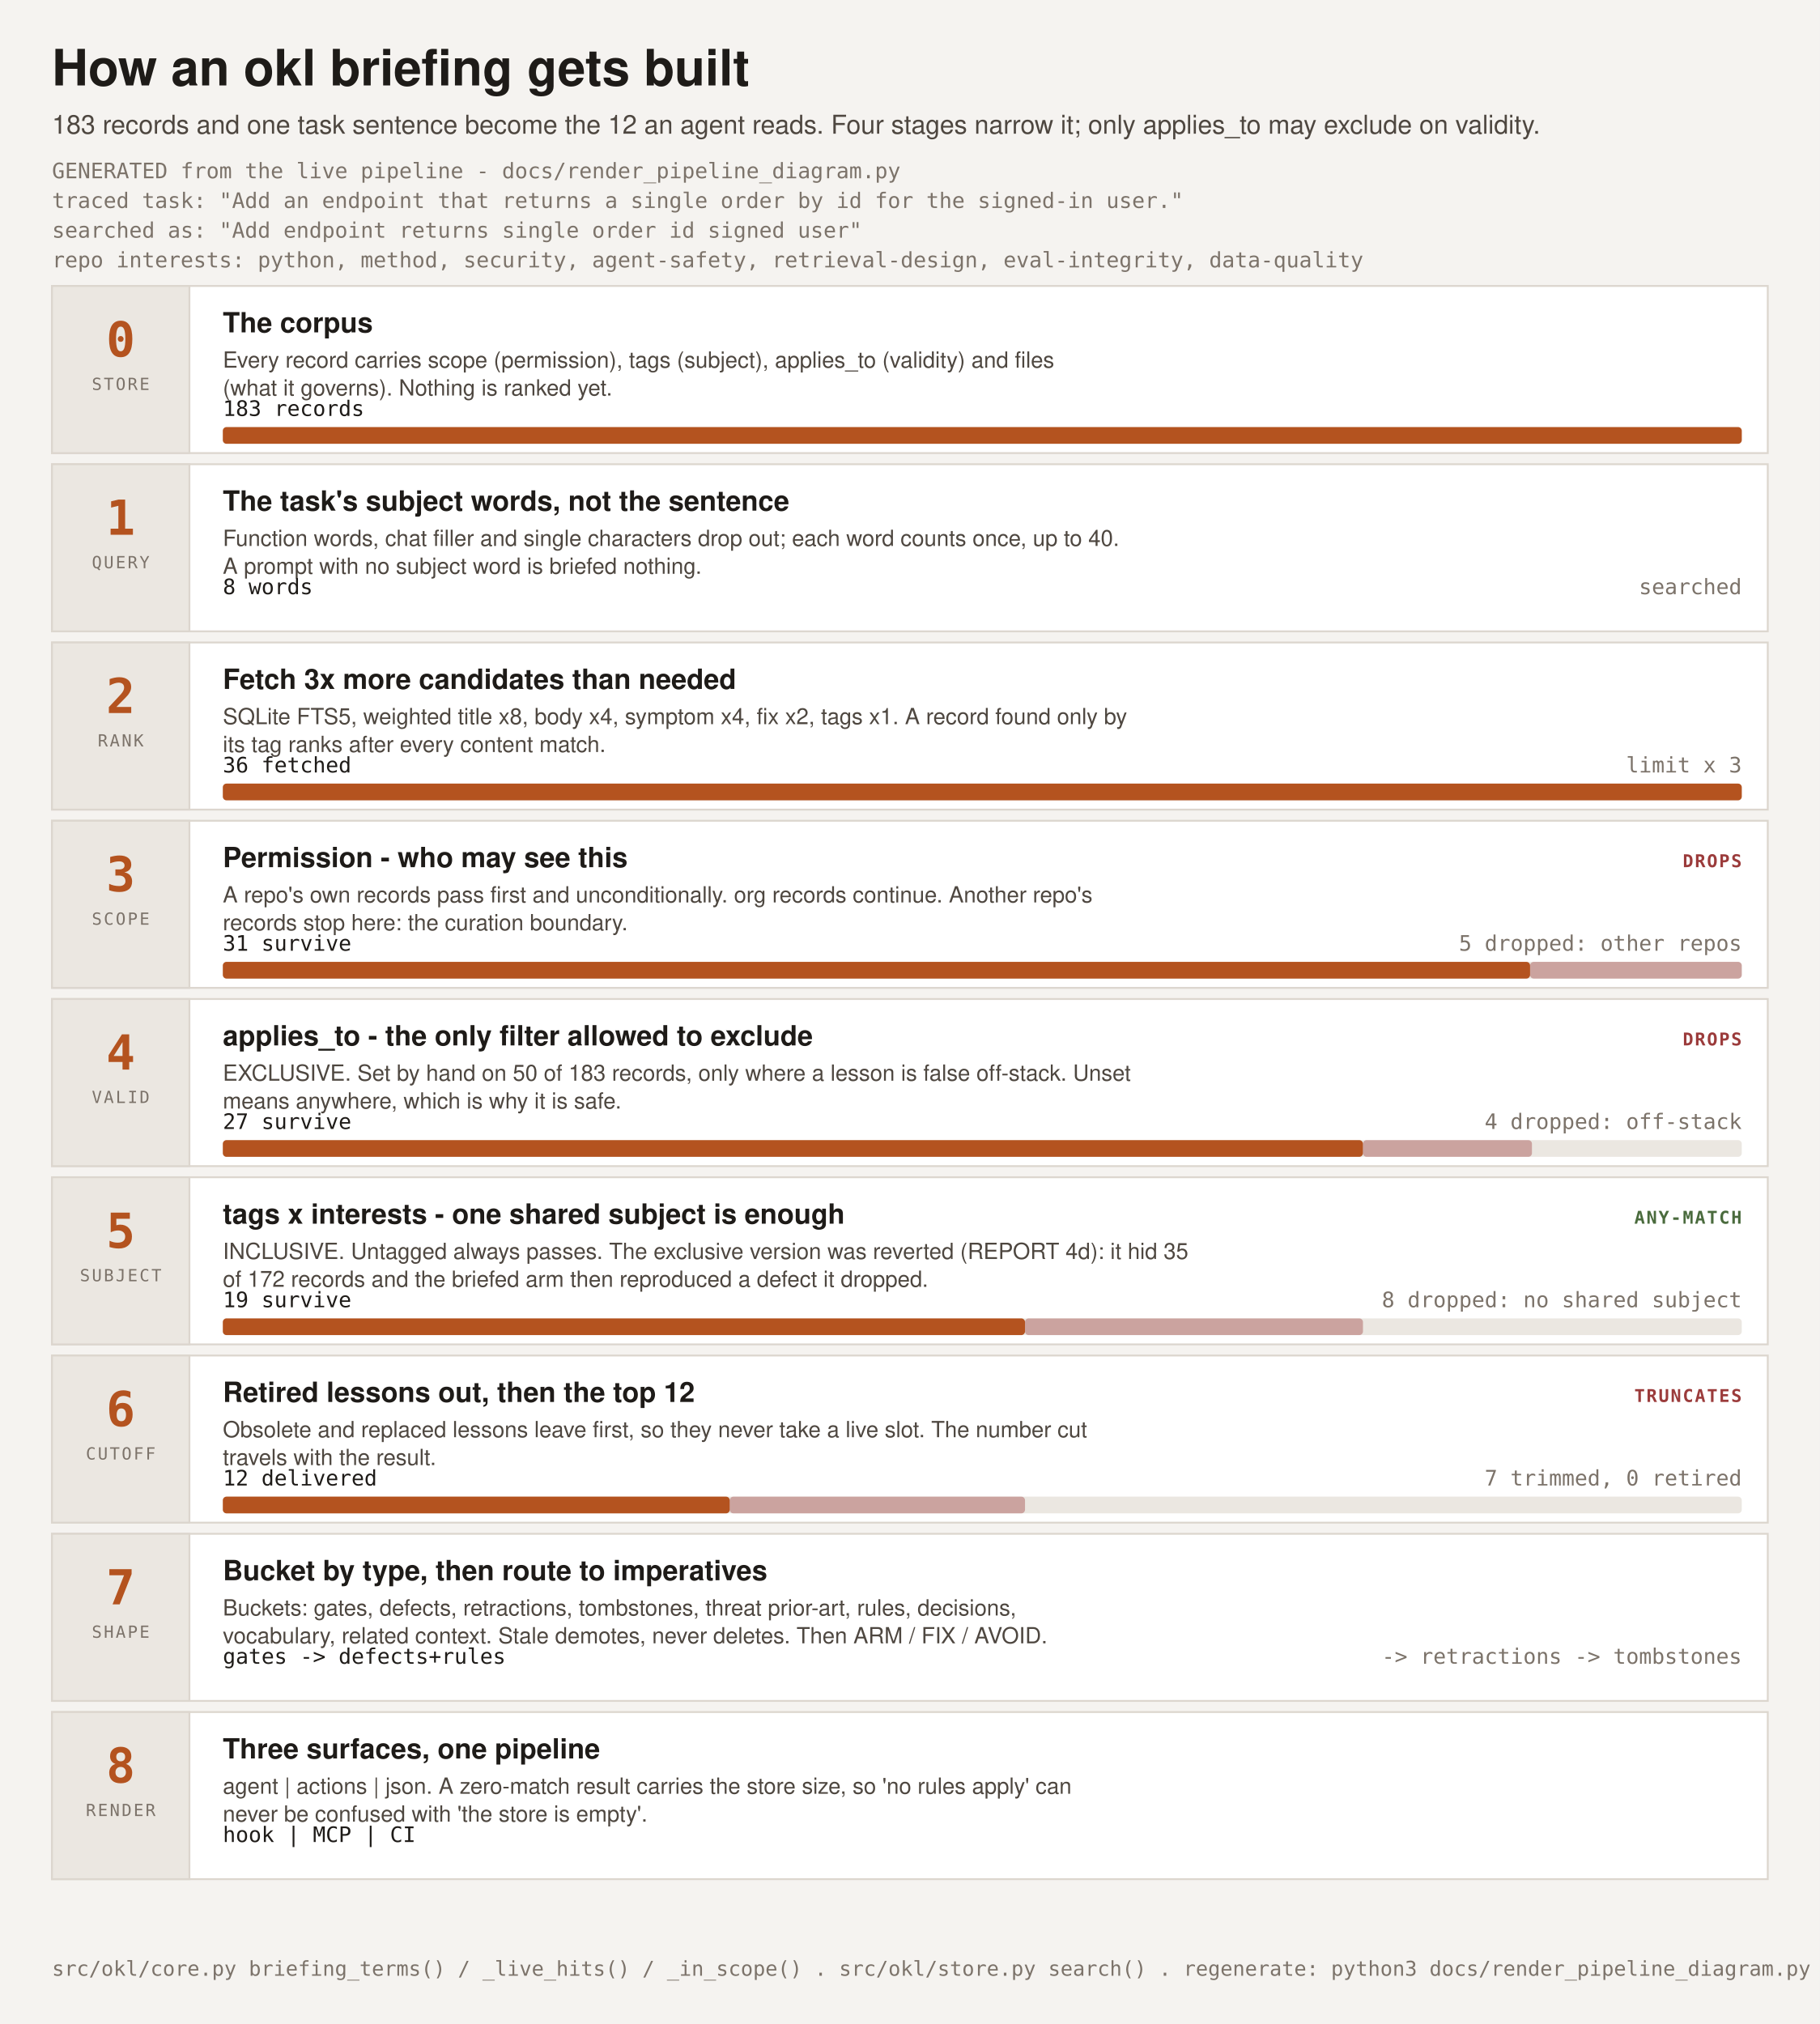
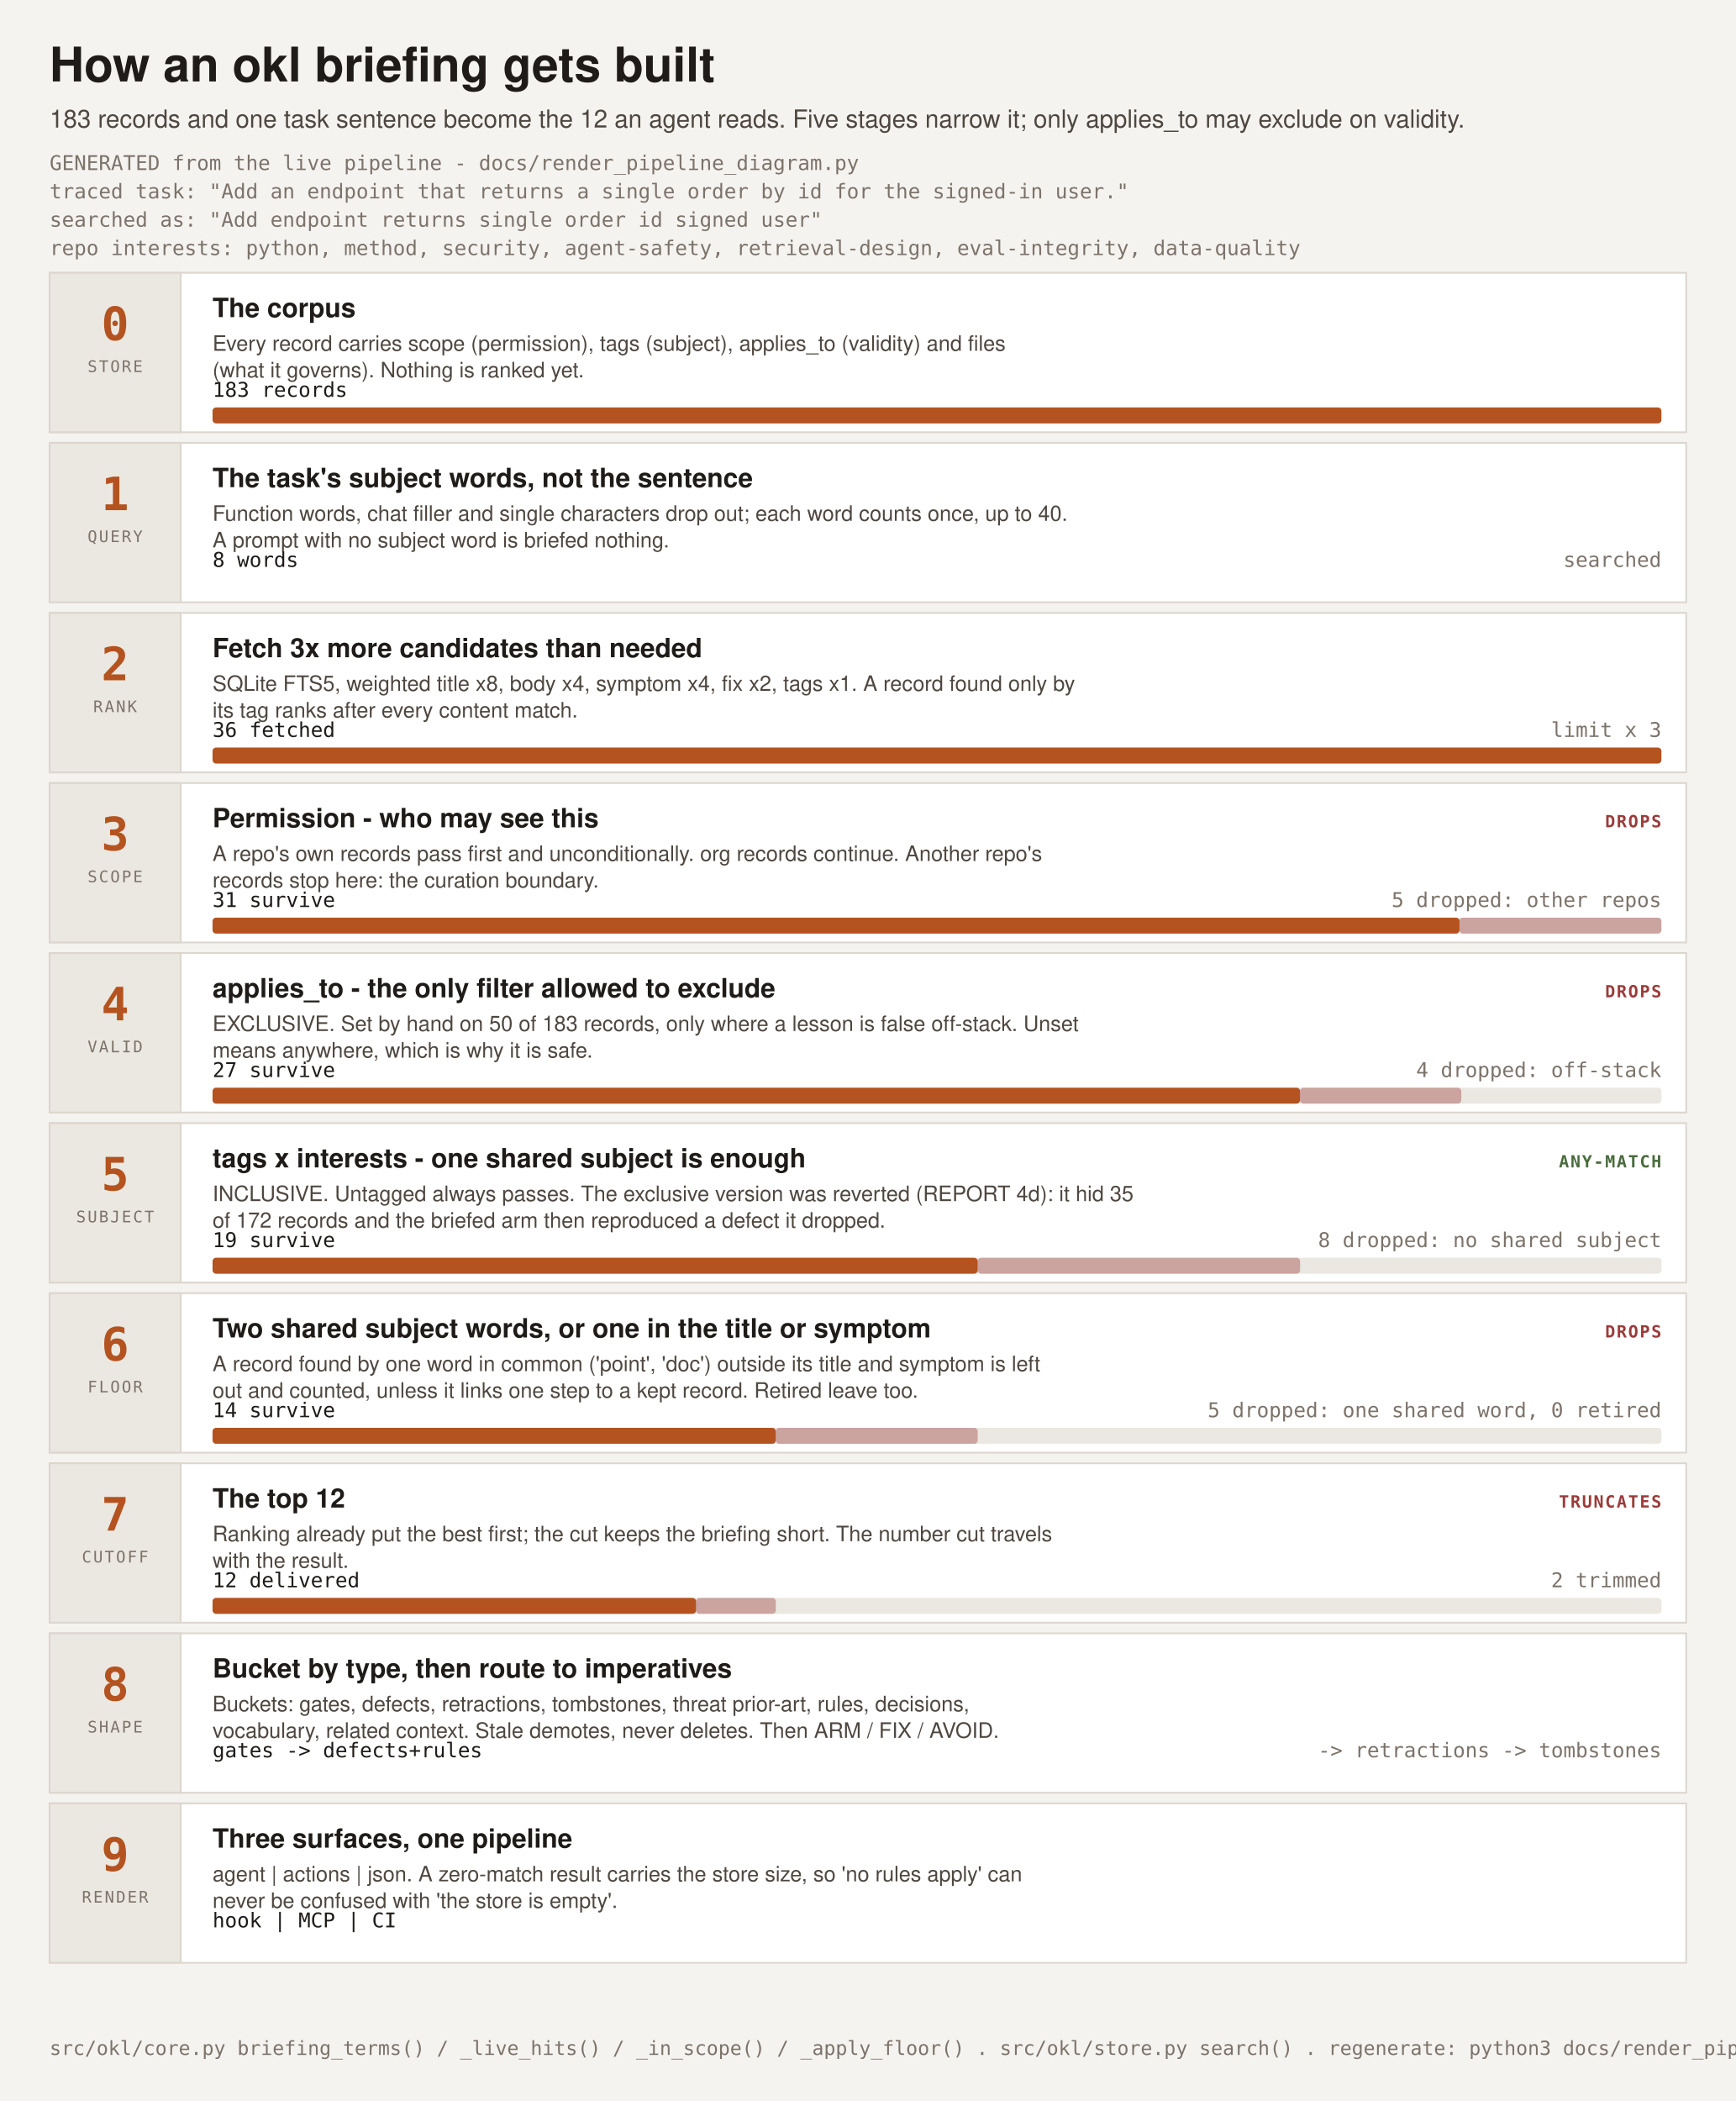
- <svg xmlns="http://www.w3.org/2000/svg" width="980" height="1090" viewBox="0 0 980 1090" font-family="ui-sans-serif,-apple-system,Segoe UI,Helvetica,Arial,sans-serif">
-   <rect width="980" height="1090" fill="#F5F3F0" />
+ <svg xmlns="http://www.w3.org/2000/svg" width="980" height="1186" viewBox="0 0 980 1186" font-family="ui-sans-serif,-apple-system,Segoe UI,Helvetica,Arial,sans-serif">
+   <rect width="980" height="1186" fill="#F5F3F0" />
  <text x="28" y="46" font-size="27" font-weight="700" fill="#1E1B18">How an okl briefing gets built</text>
-   <text x="28" y="72" font-size="14" fill="#4E4740">183 records and one task sentence become the 12 an agent reads. Four stages narrow it; only applies_to may exclude on validity.</text>
+   <text x="28" y="72" font-size="14" fill="#4E4740">183 records and one task sentence become the 12 an agent reads. Five stages narrow it; only applies_to may exclude on validity.</text>
  <text x="28" y="96" font-size="11.5" font-family="ui-monospace,SFMono-Regular,Menlo,Consolas,monospace" fill="#7C736A">GENERATED from the live pipeline - docs/render_pipeline_diagram.py</text>
  <text x="28" y="112" font-size="11.5" font-family="ui-monospace,SFMono-Regular,Menlo,Consolas,monospace" fill="#7C736A">traced task: "Add an endpoint that returns a single order by id for the signed-in user."</text>
  <text x="28" y="128" font-size="11.5" font-family="ui-monospace,SFMono-Regular,Menlo,Consolas,monospace" fill="#7C736A">searched as: "Add endpoint returns single order id signed user"</text>
  <text x="28" y="144" font-size="11.5" font-family="ui-monospace,SFMono-Regular,Menlo,Consolas,monospace" fill="#7C736A">repo interests: python, method, security, agent-safety, retrieval-design, eval-integrity, data-quality</text>
  <rect x="28" y="154" width="924" height="90" fill="#FFFFFF" stroke="#DCD6CE" />
  <rect x="28" y="154" width="74" height="90" fill="#EBE7E1" stroke="#DCD6CE" />
  <text x="65" y="192" font-size="26" font-weight="700" fill="#B4531F" font-family="ui-monospace,SFMono-Regular,Menlo,Consolas,monospace" text-anchor="middle">0</text>
  <text x="65" y="210" font-size="9" fill="#7C736A" font-family="ui-monospace,SFMono-Regular,Menlo,Consolas,monospace" text-anchor="middle" letter-spacing="1">STORE</text>
  <text x="120" y="179" font-size="15" font-weight="600" fill="#1E1B18">The corpus</text>
  <text x="120" y="198" font-size="12" fill="#4E4740">Every record carries scope (permission), tags (subject), applies_to (validity) and files</text>
  <text x="120" y="213" font-size="12" fill="#4E4740">(what it governs). Nothing is ranked yet.</text>
  <text x="120" y="224" font-size="11.5" font-family="ui-monospace,SFMono-Regular,Menlo,Consolas,monospace" fill="#1E1B18" font-weight="500">183 records</text>
  <rect x="120" y="230" width="818" height="9" rx="2" fill="#EBE7E1" />
  <rect x="120" y="230" width="818" height="9" rx="2" fill="#B4531F" />
  <rect x="28" y="250" width="924" height="90" fill="#FFFFFF" stroke="#DCD6CE" />
  <rect x="28" y="250" width="74" height="90" fill="#EBE7E1" stroke="#DCD6CE" />
  <text x="65" y="288" font-size="26" font-weight="700" fill="#B4531F" font-family="ui-monospace,SFMono-Regular,Menlo,Consolas,monospace" text-anchor="middle">1</text>
  <text x="65" y="306" font-size="9" fill="#7C736A" font-family="ui-monospace,SFMono-Regular,Menlo,Consolas,monospace" text-anchor="middle" letter-spacing="1">QUERY</text>
  <text x="120" y="275" font-size="15" font-weight="600" fill="#1E1B18">The task's subject words, not the sentence</text>
  <text x="120" y="294" font-size="12" fill="#4E4740">Function words, chat filler and single characters drop out; each word counts once, up to 40.</text>
  <text x="120" y="309" font-size="12" fill="#4E4740">A prompt with no subject word is briefed nothing.</text>
  <text x="120" y="320" font-size="11.5" font-family="ui-monospace,SFMono-Regular,Menlo,Consolas,monospace" fill="#1E1B18" font-weight="500">8 words</text>
  <text x="938" y="320" font-size="11.5" font-family="ui-monospace,SFMono-Regular,Menlo,Consolas,monospace" fill="#7C736A" text-anchor="end">searched</text>
  <rect x="28" y="346" width="924" height="90" fill="#FFFFFF" stroke="#DCD6CE" />
  <rect x="28" y="346" width="74" height="90" fill="#EBE7E1" stroke="#DCD6CE" />
  <text x="65" y="384" font-size="26" font-weight="700" fill="#B4531F" font-family="ui-monospace,SFMono-Regular,Menlo,Consolas,monospace" text-anchor="middle">2</text>
  <text x="65" y="402" font-size="9" fill="#7C736A" font-family="ui-monospace,SFMono-Regular,Menlo,Consolas,monospace" text-anchor="middle" letter-spacing="1">RANK</text>
  <text x="120" y="371" font-size="15" font-weight="600" fill="#1E1B18">Fetch 3x more candidates than needed</text>
  <text x="120" y="390" font-size="12" fill="#4E4740">SQLite FTS5, weighted title x8, body x4, symptom x4, fix x2, tags x1. A record found only by</text>
  <text x="120" y="405" font-size="12" fill="#4E4740">its tag ranks after every content match.</text>
  <text x="120" y="416" font-size="11.5" font-family="ui-monospace,SFMono-Regular,Menlo,Consolas,monospace" fill="#1E1B18" font-weight="500">36 fetched</text>
  <text x="938" y="416" font-size="11.5" font-family="ui-monospace,SFMono-Regular,Menlo,Consolas,monospace" fill="#7C736A" text-anchor="end">limit x 3</text>
  <rect x="120" y="422" width="818" height="9" rx="2" fill="#EBE7E1" />
  <rect x="120" y="422" width="818" height="9" rx="2" fill="#B4531F" />
  <rect x="28" y="442" width="924" height="90" fill="#FFFFFF" stroke="#DCD6CE" />
  <rect x="28" y="442" width="74" height="90" fill="#EBE7E1" stroke="#DCD6CE" />
  <text x="65" y="480" font-size="26" font-weight="700" fill="#B4531F" font-family="ui-monospace,SFMono-Regular,Menlo,Consolas,monospace" text-anchor="middle">3</text>
  <text x="65" y="498" font-size="9" fill="#7C736A" font-family="ui-monospace,SFMono-Regular,Menlo,Consolas,monospace" text-anchor="middle" letter-spacing="1">SCOPE</text>
  <text x="120" y="467" font-size="15" font-weight="600" fill="#1E1B18">Permission - who may see this</text>
  <text x="120" y="486" font-size="12" fill="#4E4740">A repo's own records pass first and unconditionally. org records continue. Another repo's</text>
  <text x="120" y="501" font-size="12" fill="#4E4740">records stop here: the curation boundary.</text>
  <text x="938" y="467" font-size="9.5" fill="#9B3B3B" font-family="ui-monospace,SFMono-Regular,Menlo,Consolas,monospace" font-weight="700" text-anchor="end" letter-spacing="0.8">DROPS</text>
  <text x="120" y="512" font-size="11.5" font-family="ui-monospace,SFMono-Regular,Menlo,Consolas,monospace" fill="#1E1B18" font-weight="500">31 survive</text>
  <text x="938" y="512" font-size="11.5" font-family="ui-monospace,SFMono-Regular,Menlo,Consolas,monospace" fill="#7C736A" text-anchor="end">5 dropped: other repos</text>
  <rect x="120" y="518" width="818" height="9" rx="2" fill="#EBE7E1" />
  <rect x="120" y="518" width="704" height="9" rx="2" fill="#B4531F" />
  <rect x="824" y="518" width="114" height="9" rx="2" fill="#9B3B3B" opacity="0.4" />
  <rect x="28" y="538" width="924" height="90" fill="#FFFFFF" stroke="#DCD6CE" />
  <rect x="28" y="538" width="74" height="90" fill="#EBE7E1" stroke="#DCD6CE" />
  <text x="65" y="576" font-size="26" font-weight="700" fill="#B4531F" font-family="ui-monospace,SFMono-Regular,Menlo,Consolas,monospace" text-anchor="middle">4</text>
  <text x="65" y="594" font-size="9" fill="#7C736A" font-family="ui-monospace,SFMono-Regular,Menlo,Consolas,monospace" text-anchor="middle" letter-spacing="1">VALID</text>
  <text x="120" y="563" font-size="15" font-weight="600" fill="#1E1B18">applies_to - the only filter allowed to exclude</text>
  <text x="120" y="582" font-size="12" fill="#4E4740">EXCLUSIVE. Set by hand on 50 of 183 records, only where a lesson is false off-stack. Unset</text>
  <text x="120" y="597" font-size="12" fill="#4E4740">means anywhere, which is why it is safe.</text>
  <text x="938" y="563" font-size="9.5" fill="#9B3B3B" font-family="ui-monospace,SFMono-Regular,Menlo,Consolas,monospace" font-weight="700" text-anchor="end" letter-spacing="0.8">DROPS</text>
  <text x="120" y="608" font-size="11.5" font-family="ui-monospace,SFMono-Regular,Menlo,Consolas,monospace" fill="#1E1B18" font-weight="500">27 survive</text>
  <text x="938" y="608" font-size="11.5" font-family="ui-monospace,SFMono-Regular,Menlo,Consolas,monospace" fill="#7C736A" text-anchor="end">4 dropped: off-stack</text>
  <rect x="120" y="614" width="818" height="9" rx="2" fill="#EBE7E1" />
  <rect x="120" y="614" width="614" height="9" rx="2" fill="#B4531F" />
  <rect x="734" y="614" width="91" height="9" rx="2" fill="#9B3B3B" opacity="0.4" />
  <rect x="28" y="634" width="924" height="90" fill="#FFFFFF" stroke="#DCD6CE" />
  <rect x="28" y="634" width="74" height="90" fill="#EBE7E1" stroke="#DCD6CE" />
  <text x="65" y="672" font-size="26" font-weight="700" fill="#B4531F" font-family="ui-monospace,SFMono-Regular,Menlo,Consolas,monospace" text-anchor="middle">5</text>
  <text x="65" y="690" font-size="9" fill="#7C736A" font-family="ui-monospace,SFMono-Regular,Menlo,Consolas,monospace" text-anchor="middle" letter-spacing="1">SUBJECT</text>
  <text x="120" y="659" font-size="15" font-weight="600" fill="#1E1B18">tags x interests - one shared subject is enough</text>
  <text x="120" y="678" font-size="12" fill="#4E4740">INCLUSIVE. Untagged always passes. The exclusive version was reverted (REPORT 4d): it hid 35</text>
  <text x="120" y="693" font-size="12" fill="#4E4740">of 172 records and the briefed arm then reproduced a defect it dropped.</text>
  <text x="938" y="659" font-size="9.5" fill="#4A6B3D" font-family="ui-monospace,SFMono-Regular,Menlo,Consolas,monospace" font-weight="700" text-anchor="end" letter-spacing="0.8">ANY-MATCH</text>
  <text x="120" y="704" font-size="11.5" font-family="ui-monospace,SFMono-Regular,Menlo,Consolas,monospace" fill="#1E1B18" font-weight="500">19 survive</text>
  <text x="938" y="704" font-size="11.5" font-family="ui-monospace,SFMono-Regular,Menlo,Consolas,monospace" fill="#7C736A" text-anchor="end">8 dropped: no shared subject</text>
  <rect x="120" y="710" width="818" height="9" rx="2" fill="#EBE7E1" />
  <rect x="120" y="710" width="432" height="9" rx="2" fill="#B4531F" />
  <rect x="552" y="710" width="182" height="9" rx="2" fill="#9B3B3B" opacity="0.4" />
  <rect x="28" y="730" width="924" height="90" fill="#FFFFFF" stroke="#DCD6CE" />
  <rect x="28" y="730" width="74" height="90" fill="#EBE7E1" stroke="#DCD6CE" />
  <text x="65" y="768" font-size="26" font-weight="700" fill="#B4531F" font-family="ui-monospace,SFMono-Regular,Menlo,Consolas,monospace" text-anchor="middle">6</text>
-   <text x="65" y="786" font-size="9" fill="#7C736A" font-family="ui-monospace,SFMono-Regular,Menlo,Consolas,monospace" text-anchor="middle" letter-spacing="1">CUTOFF</text>
-   <text x="120" y="755" font-size="15" font-weight="600" fill="#1E1B18">Retired lessons out, then the top 12</text>
-   <text x="120" y="774" font-size="12" fill="#4E4740">Obsolete and replaced lessons leave first, so they never take a live slot. The number cut</text>
-   <text x="120" y="789" font-size="12" fill="#4E4740">travels with the result.</text>
-   <text x="938" y="755" font-size="9.5" fill="#9B3B3B" font-family="ui-monospace,SFMono-Regular,Menlo,Consolas,monospace" font-weight="700" text-anchor="end" letter-spacing="0.8">TRUNCATES</text>
-   <text x="120" y="800" font-size="11.5" font-family="ui-monospace,SFMono-Regular,Menlo,Consolas,monospace" fill="#1E1B18" font-weight="500">12 delivered</text>
-   <text x="938" y="800" font-size="11.5" font-family="ui-monospace,SFMono-Regular,Menlo,Consolas,monospace" fill="#7C736A" text-anchor="end">7 trimmed, 0 retired</text>
+   <text x="65" y="786" font-size="9" fill="#7C736A" font-family="ui-monospace,SFMono-Regular,Menlo,Consolas,monospace" text-anchor="middle" letter-spacing="1">FLOOR</text>
+   <text x="120" y="755" font-size="15" font-weight="600" fill="#1E1B18">Two shared subject words, or one in the title or symptom</text>
+   <text x="120" y="774" font-size="12" fill="#4E4740">A record found by one word in common ('point', 'doc') outside its title and symptom is left</text>
+   <text x="120" y="789" font-size="12" fill="#4E4740">out and counted, unless it links one step to a kept record. Retired leave too.</text>
+   <text x="938" y="755" font-size="9.5" fill="#9B3B3B" font-family="ui-monospace,SFMono-Regular,Menlo,Consolas,monospace" font-weight="700" text-anchor="end" letter-spacing="0.8">DROPS</text>
+   <text x="120" y="800" font-size="11.5" font-family="ui-monospace,SFMono-Regular,Menlo,Consolas,monospace" fill="#1E1B18" font-weight="500">14 survive</text>
+   <text x="938" y="800" font-size="11.5" font-family="ui-monospace,SFMono-Regular,Menlo,Consolas,monospace" fill="#7C736A" text-anchor="end">5 dropped: one shared word, 0 retired</text>
  <rect x="120" y="806" width="818" height="9" rx="2" fill="#EBE7E1" />
-   <rect x="120" y="806" width="273" height="9" rx="2" fill="#B4531F" />
-   <rect x="393" y="806" width="159" height="9" rx="2" fill="#9B3B3B" opacity="0.4" />
+   <rect x="120" y="806" width="318" height="9" rx="2" fill="#B4531F" />
+   <rect x="438" y="806" width="114" height="9" rx="2" fill="#9B3B3B" opacity="0.4" />
  <rect x="28" y="826" width="924" height="90" fill="#FFFFFF" stroke="#DCD6CE" />
  <rect x="28" y="826" width="74" height="90" fill="#EBE7E1" stroke="#DCD6CE" />
  <text x="65" y="864" font-size="26" font-weight="700" fill="#B4531F" font-family="ui-monospace,SFMono-Regular,Menlo,Consolas,monospace" text-anchor="middle">7</text>
-   <text x="65" y="882" font-size="9" fill="#7C736A" font-family="ui-monospace,SFMono-Regular,Menlo,Consolas,monospace" text-anchor="middle" letter-spacing="1">SHAPE</text>
-   <text x="120" y="851" font-size="15" font-weight="600" fill="#1E1B18">Bucket by type, then route to imperatives</text>
-   <text x="120" y="870" font-size="12" fill="#4E4740">Buckets: gates, defects, retractions, tombstones, threat prior-art, rules, decisions,</text>
-   <text x="120" y="885" font-size="12" fill="#4E4740">vocabulary, related context. Stale demotes, never deletes. Then ARM / FIX / AVOID.</text>
-   <text x="120" y="896" font-size="11.5" font-family="ui-monospace,SFMono-Regular,Menlo,Consolas,monospace" fill="#1E1B18" font-weight="500">gates -&gt; defects+rules</text>
-   <text x="938" y="896" font-size="11.5" font-family="ui-monospace,SFMono-Regular,Menlo,Consolas,monospace" fill="#7C736A" text-anchor="end">-&gt; retractions -&gt; tombstones</text>
+   <text x="65" y="882" font-size="9" fill="#7C736A" font-family="ui-monospace,SFMono-Regular,Menlo,Consolas,monospace" text-anchor="middle" letter-spacing="1">CUTOFF</text>
+   <text x="120" y="851" font-size="15" font-weight="600" fill="#1E1B18">The top 12</text>
+   <text x="120" y="870" font-size="12" fill="#4E4740">Ranking already put the best first; the cut keeps the briefing short. The number cut travels</text>
+   <text x="120" y="885" font-size="12" fill="#4E4740">with the result.</text>
+   <text x="938" y="851" font-size="9.5" fill="#9B3B3B" font-family="ui-monospace,SFMono-Regular,Menlo,Consolas,monospace" font-weight="700" text-anchor="end" letter-spacing="0.8">TRUNCATES</text>
+   <text x="120" y="896" font-size="11.5" font-family="ui-monospace,SFMono-Regular,Menlo,Consolas,monospace" fill="#1E1B18" font-weight="500">12 delivered</text>
+   <text x="938" y="896" font-size="11.5" font-family="ui-monospace,SFMono-Regular,Menlo,Consolas,monospace" fill="#7C736A" text-anchor="end">2 trimmed</text>
+   <rect x="120" y="902" width="818" height="9" rx="2" fill="#EBE7E1" />
+   <rect x="120" y="902" width="273" height="9" rx="2" fill="#B4531F" />
+   <rect x="393" y="902" width="45" height="9" rx="2" fill="#9B3B3B" opacity="0.4" />
  <rect x="28" y="922" width="924" height="90" fill="#FFFFFF" stroke="#DCD6CE" />
  <rect x="28" y="922" width="74" height="90" fill="#EBE7E1" stroke="#DCD6CE" />
  <text x="65" y="960" font-size="26" font-weight="700" fill="#B4531F" font-family="ui-monospace,SFMono-Regular,Menlo,Consolas,monospace" text-anchor="middle">8</text>
-   <text x="65" y="978" font-size="9" fill="#7C736A" font-family="ui-monospace,SFMono-Regular,Menlo,Consolas,monospace" text-anchor="middle" letter-spacing="1">RENDER</text>
-   <text x="120" y="947" font-size="15" font-weight="600" fill="#1E1B18">Three surfaces, one pipeline</text>
-   <text x="120" y="966" font-size="12" fill="#4E4740">agent | actions | json. A zero-match result carries the store size, so 'no rules apply' can</text>
-   <text x="120" y="981" font-size="12" fill="#4E4740">never be confused with 'the store is empty'.</text>
-   <text x="120" y="992" font-size="11.5" font-family="ui-monospace,SFMono-Regular,Menlo,Consolas,monospace" fill="#1E1B18" font-weight="500">hook | MCP | CI</text>
-   <text x="28" y="1064" font-size="11" font-family="ui-monospace,SFMono-Regular,Menlo,Consolas,monospace" fill="#7C736A">src/okl/core.py briefing_terms() / _live_hits() / _in_scope() . src/okl/store.py search() . regenerate: python3 docs/render_pipeline_diagram.py</text>
+   <text x="65" y="978" font-size="9" fill="#7C736A" font-family="ui-monospace,SFMono-Regular,Menlo,Consolas,monospace" text-anchor="middle" letter-spacing="1">SHAPE</text>
+   <text x="120" y="947" font-size="15" font-weight="600" fill="#1E1B18">Bucket by type, then route to imperatives</text>
+   <text x="120" y="966" font-size="12" fill="#4E4740">Buckets: gates, defects, retractions, tombstones, threat prior-art, rules, decisions,</text>
+   <text x="120" y="981" font-size="12" fill="#4E4740">vocabulary, related context. Stale demotes, never deletes. Then ARM / FIX / AVOID.</text>
+   <text x="120" y="992" font-size="11.5" font-family="ui-monospace,SFMono-Regular,Menlo,Consolas,monospace" fill="#1E1B18" font-weight="500">gates -&gt; defects+rules</text>
+   <text x="938" y="992" font-size="11.5" font-family="ui-monospace,SFMono-Regular,Menlo,Consolas,monospace" fill="#7C736A" text-anchor="end">-&gt; retractions -&gt; tombstones</text>
+   <rect x="28" y="1018" width="924" height="90" fill="#FFFFFF" stroke="#DCD6CE" />
+   <rect x="28" y="1018" width="74" height="90" fill="#EBE7E1" stroke="#DCD6CE" />
+   <text x="65" y="1056" font-size="26" font-weight="700" fill="#B4531F" font-family="ui-monospace,SFMono-Regular,Menlo,Consolas,monospace" text-anchor="middle">9</text>
+   <text x="65" y="1074" font-size="9" fill="#7C736A" font-family="ui-monospace,SFMono-Regular,Menlo,Consolas,monospace" text-anchor="middle" letter-spacing="1">RENDER</text>
+   <text x="120" y="1043" font-size="15" font-weight="600" fill="#1E1B18">Three surfaces, one pipeline</text>
+   <text x="120" y="1062" font-size="12" fill="#4E4740">agent | actions | json. A zero-match result carries the store size, so 'no rules apply' can</text>
+   <text x="120" y="1077" font-size="12" fill="#4E4740">never be confused with 'the store is empty'.</text>
+   <text x="120" y="1088" font-size="11.5" font-family="ui-monospace,SFMono-Regular,Menlo,Consolas,monospace" fill="#1E1B18" font-weight="500">hook | MCP | CI</text>
+   <text x="28" y="1160" font-size="11" font-family="ui-monospace,SFMono-Regular,Menlo,Consolas,monospace" fill="#7C736A">src/okl/core.py briefing_terms() / _live_hits() / _in_scope() / _apply_floor() . src/okl/store.py search() . regenerate: python3 docs/render_pipeline_diagram.py</text>
</svg>
